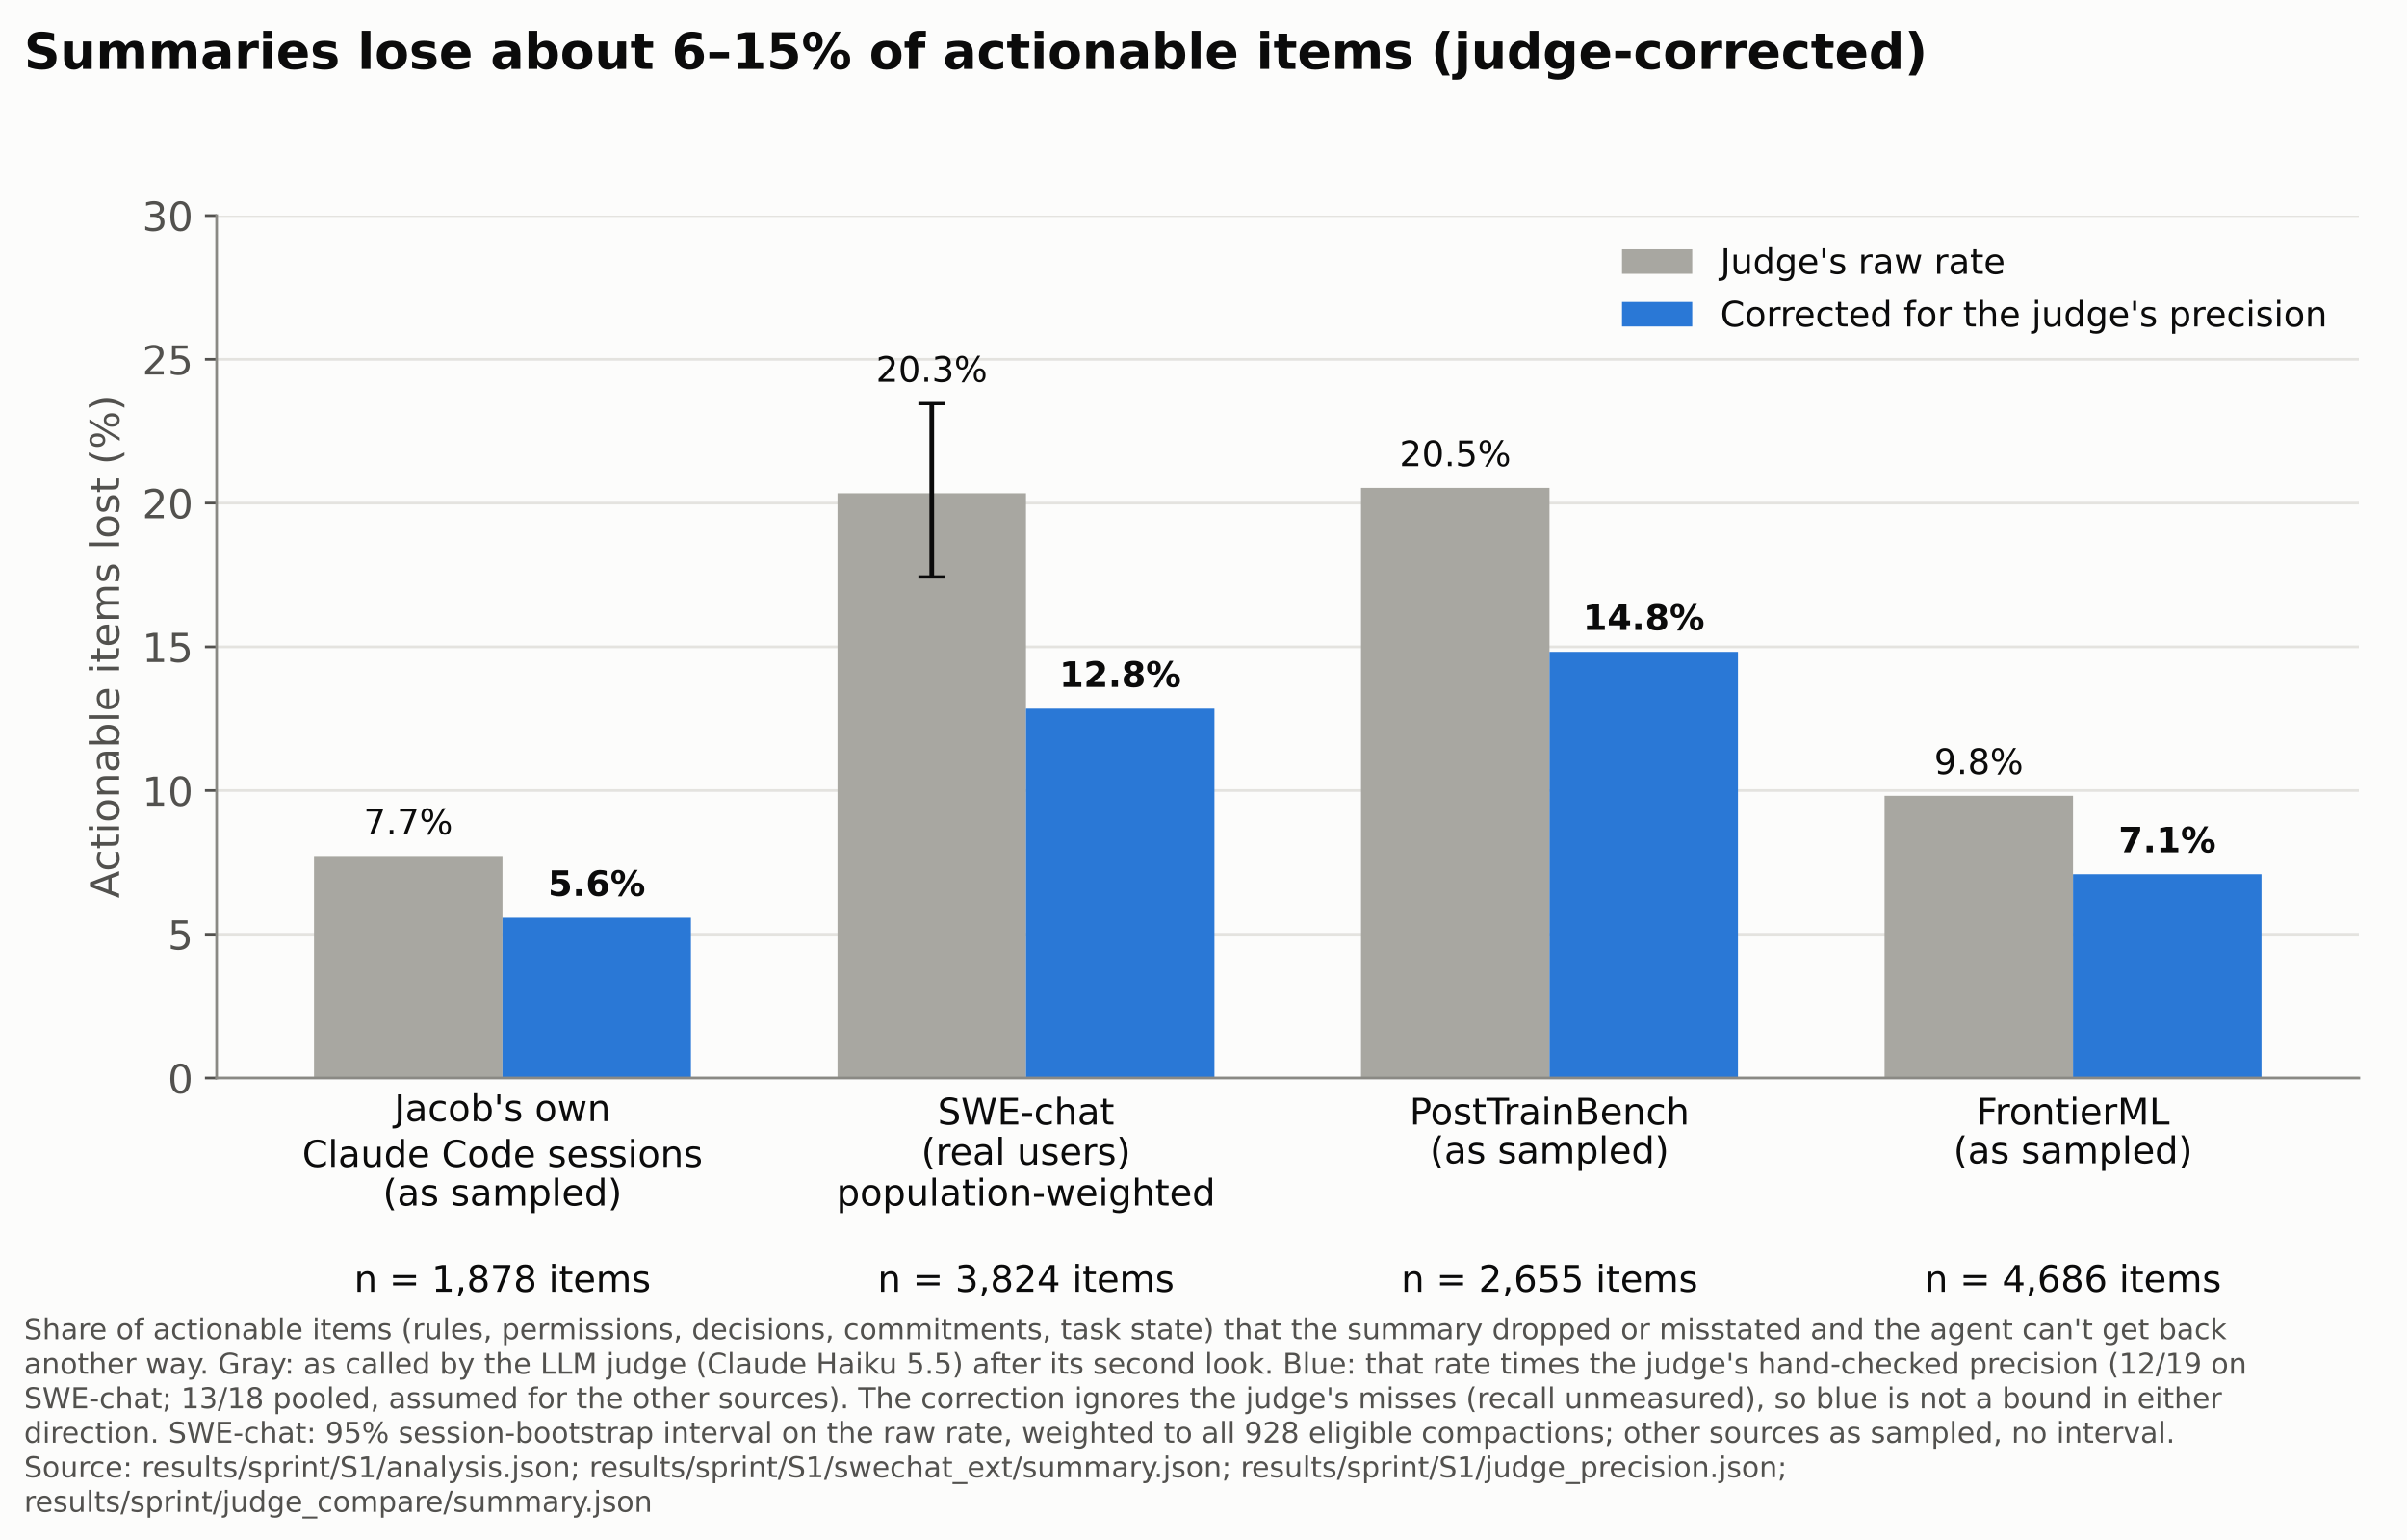
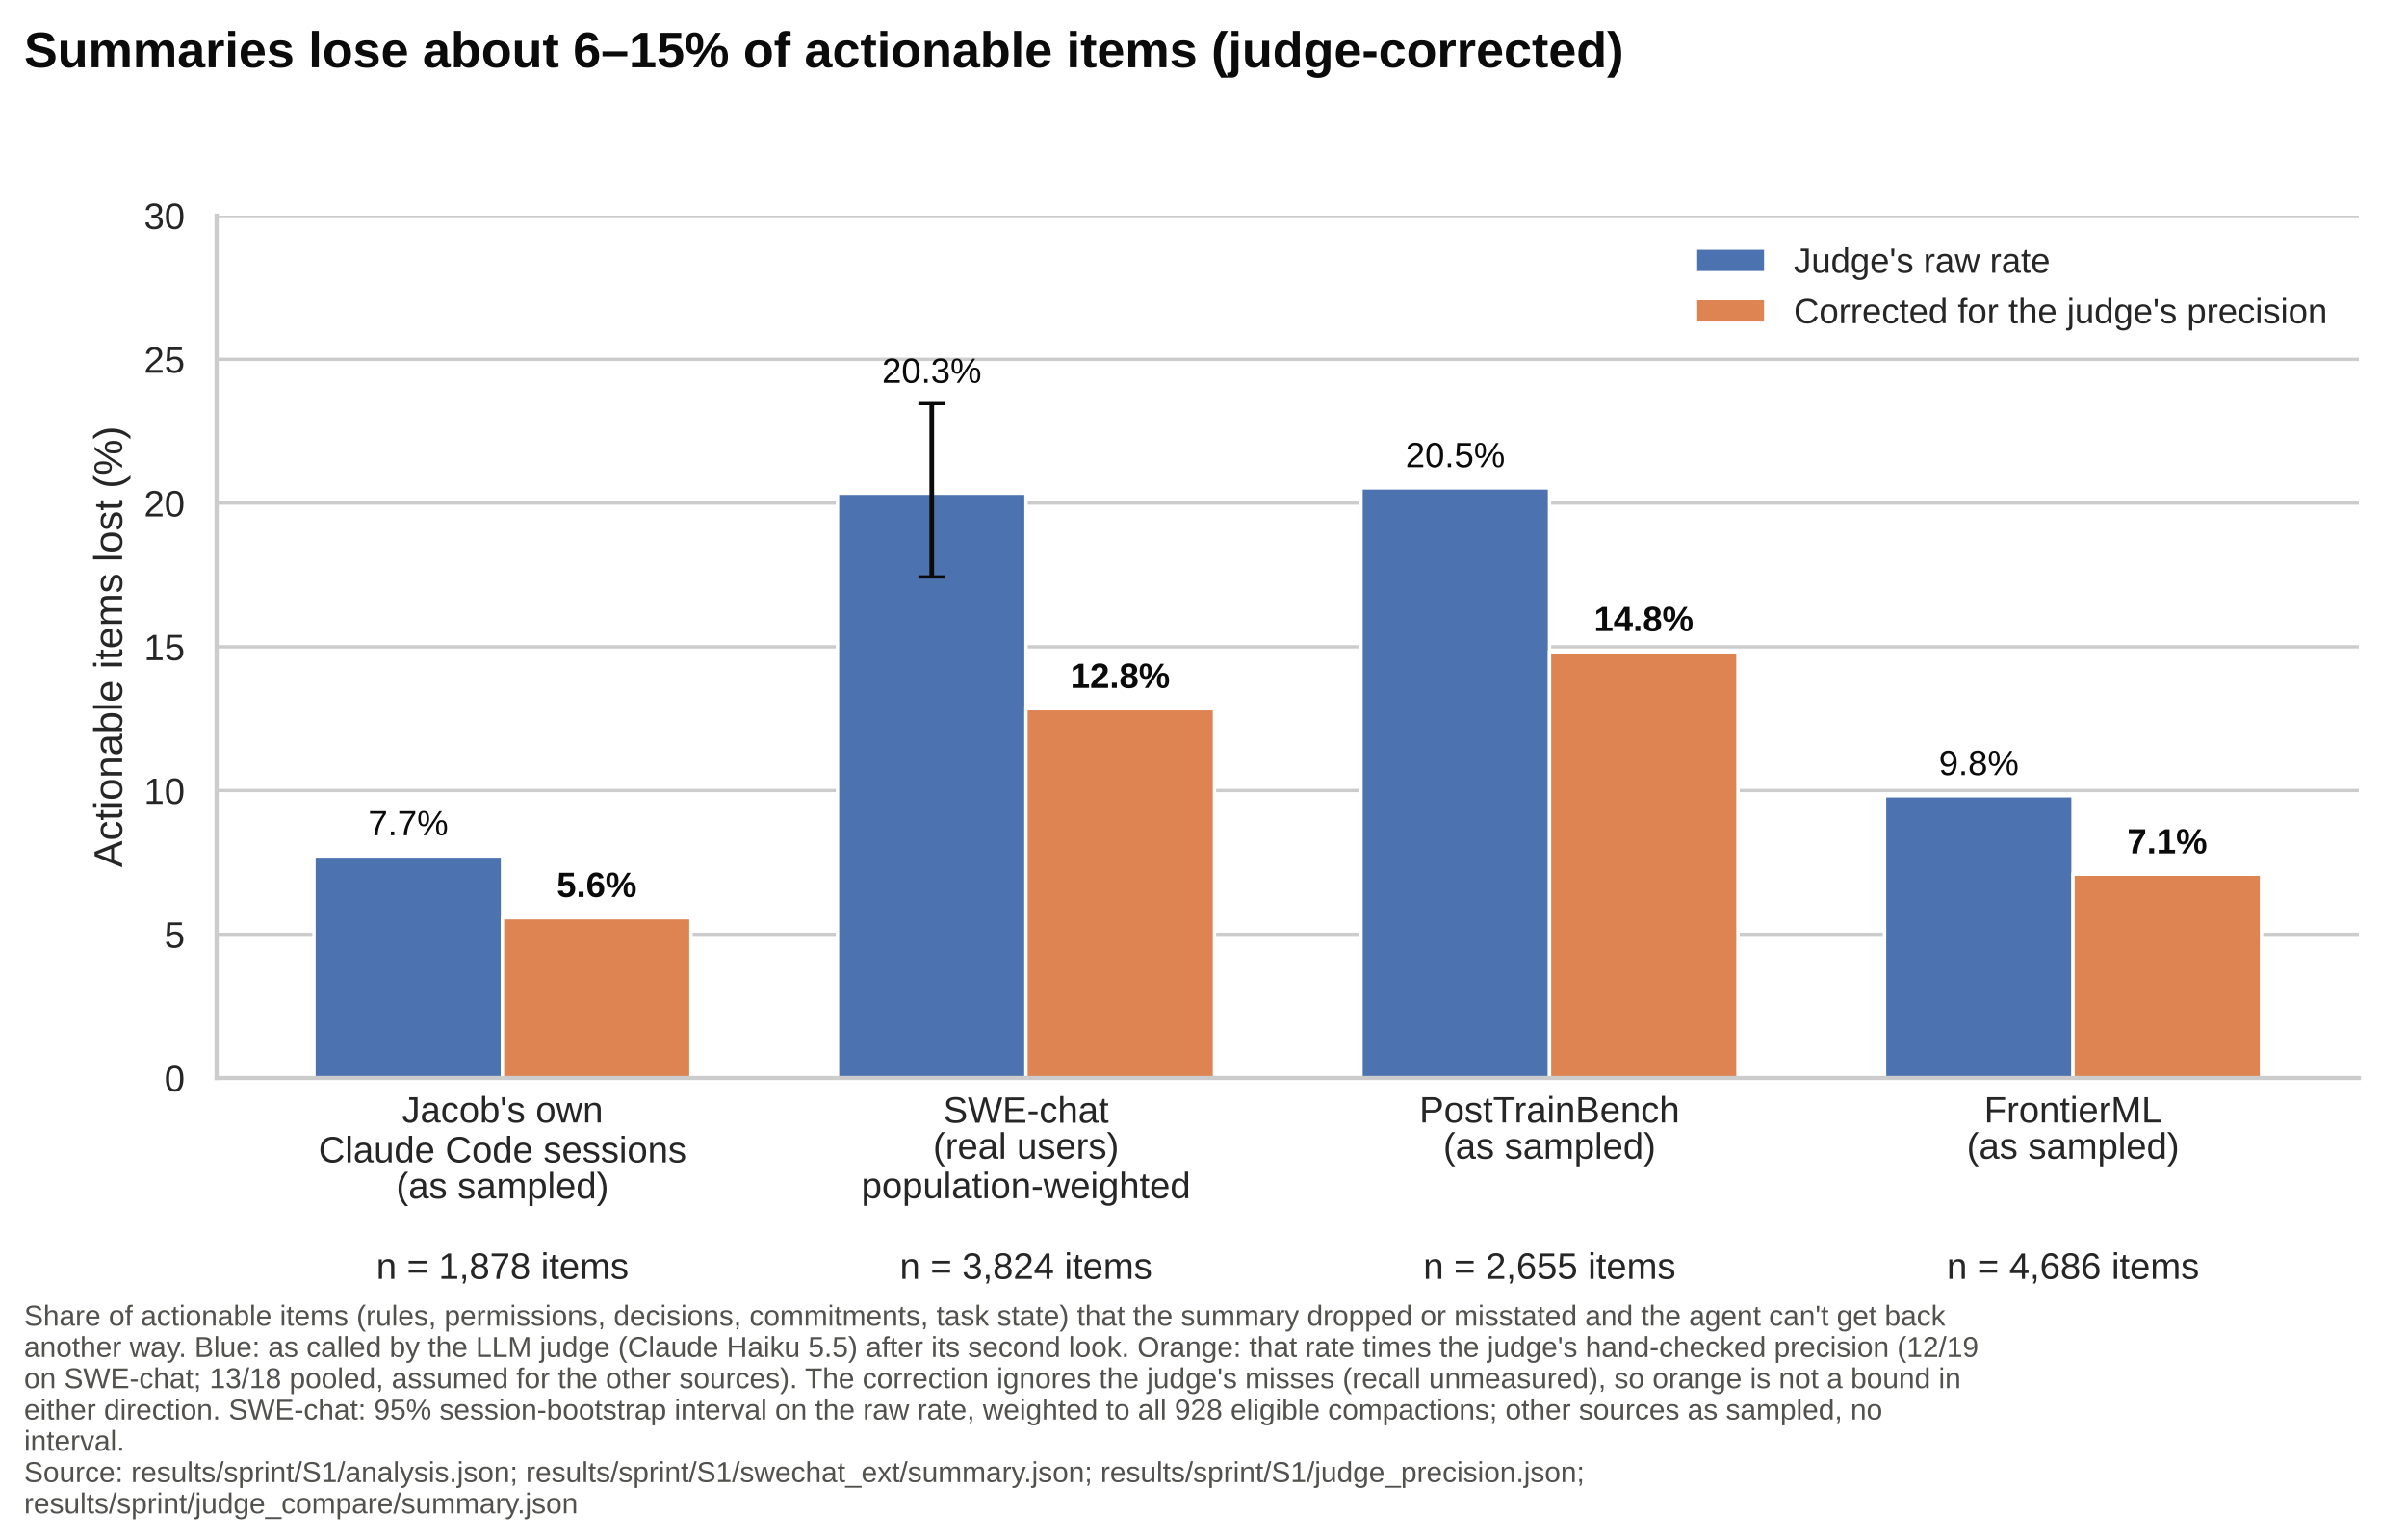
<svg xmlns="http://www.w3.org/2000/svg" xmlns:xlink="http://www.w3.org/1999/xlink" width="720pt" height="460.8pt" viewBox="0 0 720 460.8" version="1.1">
  <defs>
    <style type="text/css">*{stroke-linejoin: round; stroke-linecap: butt}</style>
  </defs>
  <g id="figure_1">
    <g id="patch_1">
-       <path d="M 0 460.8  L 720 460.8  L 720 0  L 0 0  z " style="fill: #fcfcfb" />
+       <path d="M 0 460.8  L 720 460.8  L 720 0  L 0 0  z " style="fill: #ffffff" />
    </g>
    <g id="axes_1">
      <g id="patch_2">
-         <path d="M 64.8 322.56  L 705.6 322.56  L 705.6 64.512  L 64.8 64.512  z " style="fill: #fcfcfb" />
+         <path d="M 64.8 322.56  L 705.6 322.56  L 705.6 64.512  L 64.8 64.512  z " style="fill: #ffffff" />
      </g>
      <g id="matplotlib.axis_1">
        <g id="xtick_1">
-           <g id="line2d_1" />
          <g id="text_1">
-             <text style="font-size: 11px; font-family: 'DejaVu Sans', 'Bitstream Vera Sans', 'Computer Modern Sans Serif', 'Lucida Grande', 'Verdana', 'Geneva', 'Lucid', 'Arial', 'Helvetica', 'Avant Garde', sans-serif; fill: #0b0b0b" transform="translate(117.9549 335.4633)">Jacob's own</text>
-             <text style="font-size: 11px; font-family: 'DejaVu Sans', 'Bitstream Vera Sans', 'Computer Modern Sans Serif', 'Lucida Grande', 'Verdana', 'Geneva', 'Lucid', 'Arial', 'Helvetica', 'Avant Garde', sans-serif; fill: #0b0b0b" transform="translate(90.40076 349.1359)">Claude Code sessions</text>
-             <text style="font-size: 11px; font-family: 'DejaVu Sans', 'Bitstream Vera Sans', 'Computer Modern Sans Serif', 'Lucida Grande', 'Verdana', 'Geneva', 'Lucid', 'Arial', 'Helvetica', 'Avant Garde', sans-serif; fill: #0b0b0b" transform="translate(114.5389 360.7203)">(as sampled)</text>
-             <text style="font-size: 11px; font-family: 'DejaVu Sans', 'Bitstream Vera Sans', 'Computer Modern Sans Serif', 'Lucida Grande', 'Verdana', 'Geneva', 'Lucid', 'Arial', 'Helvetica', 'Avant Garde', sans-serif; fill: #0b0b0b" transform="translate(150.3026 370.335)" />
-             <text style="font-size: 11px; font-family: 'DejaVu Sans', 'Bitstream Vera Sans', 'Computer Modern Sans Serif', 'Lucida Grande', 'Verdana', 'Geneva', 'Lucid', 'Arial', 'Helvetica', 'Avant Garde', sans-serif; fill: #0b0b0b" transform="translate(105.928 386.5248)">n = 1,878 items</text>
+             <text style="font-size: 11px; font-family: 'Arial', 'DejaVu Sans', 'Liberation Sans', 'Bitstream Vera Sans', sans-serif; fill: #262626" transform="translate(120.2099 335.8656)">Jacob's own</text>
+             <text style="font-size: 11px; font-family: 'Arial', 'DejaVu Sans', 'Liberation Sans', 'Bitstream Vera Sans', sans-serif; fill: #262626" transform="translate(95.27342 347.8044)">Claude Code sessions</text>
+             <text style="font-size: 11px; font-family: 'Arial', 'DejaVu Sans', 'Liberation Sans', 'Bitstream Vera Sans', sans-serif; fill: #262626" transform="translate(118.5161 358.5856)">(as sampled)</text>
+             <text style="font-size: 11px; font-family: 'Arial', 'DejaVu Sans', 'Liberation Sans', 'Bitstream Vera Sans', sans-serif; fill: #262626" transform="translate(150.3026 367.611)" />
+             <text style="font-size: 11px; font-family: 'Arial', 'DejaVu Sans', 'Liberation Sans', 'Bitstream Vera Sans', sans-serif; fill: #262626" transform="translate(112.546 382.6573)">n = 1,878 items</text>
          </g>
        </g>
        <g id="xtick_2">
-           <g id="line2d_2" />
          <g id="text_2">
-             <text style="font-size: 11px; font-family: 'DejaVu Sans', 'Bitstream Vera Sans', 'Computer Modern Sans Serif', 'Lucida Grande', 'Verdana', 'Geneva', 'Lucid', 'Arial', 'Helvetica', 'Avant Garde', sans-serif; fill: #0b0b0b" transform="translate(280.4751 336.4859)">SWE-chat</text>
-             <text style="font-size: 11px; font-family: 'DejaVu Sans', 'Bitstream Vera Sans', 'Computer Modern Sans Serif', 'Lucida Grande', 'Verdana', 'Geneva', 'Lucid', 'Arial', 'Helvetica', 'Avant Garde', sans-serif; fill: #0b0b0b" transform="translate(275.5775 348.4888)">(real users)</text>
-             <text style="font-size: 11px; font-family: 'DejaVu Sans', 'Bitstream Vera Sans', 'Computer Modern Sans Serif', 'Lucida Grande', 'Verdana', 'Geneva', 'Lucid', 'Arial', 'Helvetica', 'Avant Garde', sans-serif; fill: #0b0b0b" transform="translate(250.2294 360.7203)">population-weighted</text>
-             <text style="font-size: 11px; font-family: 'DejaVu Sans', 'Bitstream Vera Sans', 'Computer Modern Sans Serif', 'Lucida Grande', 'Verdana', 'Geneva', 'Lucid', 'Arial', 'Helvetica', 'Avant Garde', sans-serif; fill: #0b0b0b" transform="translate(306.9009 370.335)" />
-             <text style="font-size: 11px; font-family: 'DejaVu Sans', 'Bitstream Vera Sans', 'Computer Modern Sans Serif', 'Lucida Grande', 'Verdana', 'Geneva', 'Lucid', 'Arial', 'Helvetica', 'Avant Garde', sans-serif; fill: #0b0b0b" transform="translate(262.5262 386.5248)">n = 3,824 items</text>
+             <text style="font-size: 11px; font-family: 'Arial', 'DejaVu Sans', 'Liberation Sans', 'Bitstream Vera Sans', sans-serif; fill: #262626" transform="translate(282.1457 335.9327)">SWE-chat</text>
+             <text style="font-size: 11px; font-family: 'Arial', 'DejaVu Sans', 'Liberation Sans', 'Bitstream Vera Sans', sans-serif; fill: #262626" transform="translate(279.0915 346.7138)">(real users)</text>
+             <text style="font-size: 11px; font-family: 'Arial', 'DejaVu Sans', 'Liberation Sans', 'Bitstream Vera Sans', sans-serif; fill: #262626" transform="translate(257.6733 358.5185)">population-weighted</text>
+             <text style="font-size: 11px; font-family: 'Arial', 'DejaVu Sans', 'Liberation Sans', 'Bitstream Vera Sans', sans-serif; fill: #262626" transform="translate(306.9009 367.611)" />
+             <text style="font-size: 11px; font-family: 'Arial', 'DejaVu Sans', 'Liberation Sans', 'Bitstream Vera Sans', sans-serif; fill: #262626" transform="translate(269.1442 382.6573)">n = 3,824 items</text>
          </g>
        </g>
        <g id="xtick_3">
-           <g id="line2d_3" />
          <g id="text_3">
-             <text style="font-size: 11px; font-family: 'DejaVu Sans', 'Bitstream Vera Sans', 'Computer Modern Sans Serif', 'Lucida Grande', 'Verdana', 'Geneva', 'Lucid', 'Arial', 'Helvetica', 'Avant Garde', sans-serif; fill: #0b0b0b" transform="translate(421.6433 336.4859)">PostTrainBench</text>
-             <text style="font-size: 11px; font-family: 'DejaVu Sans', 'Bitstream Vera Sans', 'Computer Modern Sans Serif', 'Lucida Grande', 'Verdana', 'Geneva', 'Lucid', 'Arial', 'Helvetica', 'Avant Garde', sans-serif; fill: #0b0b0b" transform="translate(427.7354 348.0703)">(as sampled)</text>
-             <text style="font-size: 11px; font-family: 'DejaVu Sans', 'Bitstream Vera Sans', 'Computer Modern Sans Serif', 'Lucida Grande', 'Verdana', 'Geneva', 'Lucid', 'Arial', 'Helvetica', 'Avant Garde', sans-serif; fill: #0b0b0b" transform="translate(463.4991 357.685)" />
-             <text style="font-size: 11px; font-family: 'DejaVu Sans', 'Bitstream Vera Sans', 'Computer Modern Sans Serif', 'Lucida Grande', 'Verdana', 'Geneva', 'Lucid', 'Arial', 'Helvetica', 'Avant Garde', sans-serif; fill: #0b0b0b" transform="translate(463.4991 370.335)" />
-             <text style="font-size: 11px; font-family: 'DejaVu Sans', 'Bitstream Vera Sans', 'Computer Modern Sans Serif', 'Lucida Grande', 'Verdana', 'Geneva', 'Lucid', 'Arial', 'Helvetica', 'Avant Garde', sans-serif; fill: #0b0b0b" transform="translate(419.1244 386.5248)">n = 2,655 items</text>
+             <text style="font-size: 11px; font-family: 'Arial', 'DejaVu Sans', 'Liberation Sans', 'Bitstream Vera Sans', sans-serif; fill: #262626" transform="translate(424.5737 335.8682)">PostTrainBench</text>
+             <text style="font-size: 11px; font-family: 'Arial', 'DejaVu Sans', 'Liberation Sans', 'Bitstream Vera Sans', sans-serif; fill: #262626" transform="translate(431.7126 346.7138)">(as sampled)</text>
+             <text style="font-size: 11px; font-family: 'Arial', 'DejaVu Sans', 'Liberation Sans', 'Bitstream Vera Sans', sans-serif; fill: #262626" transform="translate(463.4991 355.7393)" />
+             <text style="font-size: 11px; font-family: 'Arial', 'DejaVu Sans', 'Liberation Sans', 'Bitstream Vera Sans', sans-serif; fill: #262626" transform="translate(463.4991 367.611)" />
+             <text style="font-size: 11px; font-family: 'Arial', 'DejaVu Sans', 'Liberation Sans', 'Bitstream Vera Sans', sans-serif; fill: #262626" transform="translate(425.7425 382.6573)">n = 2,655 items</text>
          </g>
        </g>
        <g id="xtick_4">
-           <g id="line2d_4" />
          <g id="text_4">
-             <text style="font-size: 11px; font-family: 'DejaVu Sans', 'Bitstream Vera Sans', 'Computer Modern Sans Serif', 'Lucida Grande', 'Verdana', 'Geneva', 'Lucid', 'Arial', 'Helvetica', 'Avant Garde', sans-serif; fill: #0b0b0b" transform="translate(591.2043 336.4859)">FrontierML</text>
-             <text style="font-size: 11px; font-family: 'DejaVu Sans', 'Bitstream Vera Sans', 'Computer Modern Sans Serif', 'Lucida Grande', 'Verdana', 'Geneva', 'Lucid', 'Arial', 'Helvetica', 'Avant Garde', sans-serif; fill: #0b0b0b" transform="translate(584.3336 348.0703)">(as sampled)</text>
-             <text style="font-size: 11px; font-family: 'DejaVu Sans', 'Bitstream Vera Sans', 'Computer Modern Sans Serif', 'Lucida Grande', 'Verdana', 'Geneva', 'Lucid', 'Arial', 'Helvetica', 'Avant Garde', sans-serif; fill: #0b0b0b" transform="translate(620.0974 357.685)" />
-             <text style="font-size: 11px; font-family: 'DejaVu Sans', 'Bitstream Vera Sans', 'Computer Modern Sans Serif', 'Lucida Grande', 'Verdana', 'Geneva', 'Lucid', 'Arial', 'Helvetica', 'Avant Garde', sans-serif; fill: #0b0b0b" transform="translate(620.0974 370.335)" />
-             <text style="font-size: 11px; font-family: 'DejaVu Sans', 'Bitstream Vera Sans', 'Computer Modern Sans Serif', 'Lucida Grande', 'Verdana', 'Geneva', 'Lucid', 'Arial', 'Helvetica', 'Avant Garde', sans-serif; fill: #0b0b0b" transform="translate(575.7227 386.5248)">n = 4,686 items</text>
+             <text style="font-size: 11px; font-family: 'Arial', 'DejaVu Sans', 'Liberation Sans', 'Bitstream Vera Sans', sans-serif; fill: #262626" transform="translate(593.51 335.8682)">FrontierML</text>
+             <text style="font-size: 11px; font-family: 'Arial', 'DejaVu Sans', 'Liberation Sans', 'Bitstream Vera Sans', sans-serif; fill: #262626" transform="translate(588.3108 346.7138)">(as sampled)</text>
+             <text style="font-size: 11px; font-family: 'Arial', 'DejaVu Sans', 'Liberation Sans', 'Bitstream Vera Sans', sans-serif; fill: #262626" transform="translate(620.0974 355.7393)" />
+             <text style="font-size: 11px; font-family: 'Arial', 'DejaVu Sans', 'Liberation Sans', 'Bitstream Vera Sans', sans-serif; fill: #262626" transform="translate(620.0974 367.611)" />
+             <text style="font-size: 11px; font-family: 'Arial', 'DejaVu Sans', 'Liberation Sans', 'Bitstream Vera Sans', sans-serif; fill: #262626" transform="translate(582.3407 382.6573)">n = 4,686 items</text>
          </g>
        </g>
      </g>
      <g id="matplotlib.axis_2">
        <g id="ytick_1">
+           <g id="line2d_1">
+             <path d="M 64.8 322.56  L 705.6 322.56  " clip-path="url(#pf9da8a0a82)" style="fill: none; stroke: #cccccc; stroke-linecap: round" />
+           </g>
+           <g id="text_5">
+             <text style="font-size: 11px; font-family: 'Arial', 'DejaVu Sans', 'Liberation Sans', 'Bitstream Vera Sans', sans-serif; text-anchor: end; fill: #262626" x="55.3" y="326.564" transform="rotate(-0 55.3 326.5641)">0</text>
+           </g>
+         </g>
+         <g id="ytick_2">
+           <g id="line2d_2">
+             <path d="M 64.8 279.552  L 705.6 279.552  " clip-path="url(#pf9da8a0a82)" style="fill: none; stroke: #cccccc; stroke-linecap: round" />
+           </g>
+           <g id="text_6">
+             <text style="font-size: 11px; font-family: 'Arial', 'DejaVu Sans', 'Liberation Sans', 'Bitstream Vera Sans', sans-serif; text-anchor: end; fill: #262626" x="55.3" y="283.556" transform="rotate(-0 55.3 283.5562)">5</text>
+           </g>
+         </g>
+         <g id="ytick_3">
+           <g id="line2d_3">
+             <path d="M 64.8 236.544  L 705.6 236.544  " clip-path="url(#pf9da8a0a82)" style="fill: none; stroke: #cccccc; stroke-linecap: round" />
+           </g>
+           <g id="text_7">
+             <text style="font-size: 11px; font-family: 'Arial', 'DejaVu Sans', 'Liberation Sans', 'Bitstream Vera Sans', sans-serif; text-anchor: end; fill: #262626" x="55.3" y="240.548" transform="rotate(-0 55.3 240.5481)">10</text>
+           </g>
+         </g>
+         <g id="ytick_4">
+           <g id="line2d_4">
+             <path d="M 64.8 193.536  L 705.6 193.536  " clip-path="url(#pf9da8a0a82)" style="fill: none; stroke: #cccccc; stroke-linecap: round" />
+           </g>
+           <g id="text_8">
+             <text style="font-size: 11px; font-family: 'Arial', 'DejaVu Sans', 'Liberation Sans', 'Bitstream Vera Sans', sans-serif; text-anchor: end; fill: #262626" x="55.3" y="197.54" transform="rotate(-0 55.3 197.5402)">15</text>
+           </g>
+         </g>
+         <g id="ytick_5">
          <g id="line2d_5">
-             <path d="M 64.8 322.56  L 705.6 322.56  " clip-path="url(#p827e1a7ca6)" style="fill: none; stroke: #e4e3df; stroke-width: 0.8; stroke-linecap: square" />
-           </g>
+             <path d="M 64.8 150.528  L 705.6 150.528  " clip-path="url(#pf9da8a0a82)" style="fill: none; stroke: #cccccc; stroke-linecap: round" />
+           </g>
+           <g id="text_9">
+             <text style="font-size: 11px; font-family: 'Arial', 'DejaVu Sans', 'Liberation Sans', 'Bitstream Vera Sans', sans-serif; text-anchor: end; fill: #262626" x="55.3" y="154.532" transform="rotate(-0 55.3 154.5322)">20</text>
+           </g>
+         </g>
+         <g id="ytick_6">
          <g id="line2d_6">
-             <defs>
-               <path id="mdabb76904d" d="M 0 0  L -3.5 0  " style="stroke: #52514e; stroke-width: 0.8" />
-             </defs>
-             <g>
-               <use xlink:href="#mdabb76904d" x="64.8" y="322.56" style="fill: #52514e; stroke: #52514e; stroke-width: 0.8" />
-             </g>
-           </g>
-           <g id="text_5">
-             <text style="font-size: 12px; font-family: 'DejaVu Sans', 'Bitstream Vera Sans', 'Computer Modern Sans Serif', 'Lucida Grande', 'Verdana', 'Geneva', 'Lucid', 'Arial', 'Helvetica', 'Avant Garde', sans-serif; text-anchor: end; fill: #52514e" x="57.8" y="327.119" transform="rotate(-0 57.8 327.1186)">0</text>
-           </g>
-         </g>
-         <g id="ytick_2">
+             <path d="M 64.8 107.52  L 705.6 107.52  " clip-path="url(#pf9da8a0a82)" style="fill: none; stroke: #cccccc; stroke-linecap: round" />
+           </g>
+           <g id="text_10">
+             <text style="font-size: 11px; font-family: 'Arial', 'DejaVu Sans', 'Liberation Sans', 'Bitstream Vera Sans', sans-serif; text-anchor: end; fill: #262626" x="55.3" y="111.524" transform="rotate(-0 55.3 111.5242)">25</text>
+           </g>
+         </g>
+         <g id="ytick_7">
          <g id="line2d_7">
-             <path d="M 64.8 279.552  L 705.6 279.552  " clip-path="url(#p827e1a7ca6)" style="fill: none; stroke: #e4e3df; stroke-width: 0.8; stroke-linecap: square" />
-           </g>
-           <g id="line2d_8">
-             <g>
-               <use xlink:href="#mdabb76904d" x="64.8" y="279.552" style="fill: #52514e; stroke: #52514e; stroke-width: 0.8" />
-             </g>
-           </g>
-           <g id="text_6">
-             <text style="font-size: 12px; font-family: 'DejaVu Sans', 'Bitstream Vera Sans', 'Computer Modern Sans Serif', 'Lucida Grande', 'Verdana', 'Geneva', 'Lucid', 'Arial', 'Helvetica', 'Avant Garde', sans-serif; text-anchor: end; fill: #52514e" x="57.8" y="284.111" transform="rotate(-0 57.8 284.1106)">5</text>
-           </g>
-         </g>
-         <g id="ytick_3">
-           <g id="line2d_9">
-             <path d="M 64.8 236.544  L 705.6 236.544  " clip-path="url(#p827e1a7ca6)" style="fill: none; stroke: #e4e3df; stroke-width: 0.8; stroke-linecap: square" />
-           </g>
-           <g id="line2d_10">
-             <g>
-               <use xlink:href="#mdabb76904d" x="64.8" y="236.544" style="fill: #52514e; stroke: #52514e; stroke-width: 0.8" />
-             </g>
-           </g>
-           <g id="text_7">
-             <text style="font-size: 12px; font-family: 'DejaVu Sans', 'Bitstream Vera Sans', 'Computer Modern Sans Serif', 'Lucida Grande', 'Verdana', 'Geneva', 'Lucid', 'Arial', 'Helvetica', 'Avant Garde', sans-serif; text-anchor: end; fill: #52514e" x="57.8" y="241.103" transform="rotate(-0 57.8 241.1026)">10</text>
-           </g>
-         </g>
-         <g id="ytick_4">
-           <g id="line2d_11">
-             <path d="M 64.8 193.536  L 705.6 193.536  " clip-path="url(#p827e1a7ca6)" style="fill: none; stroke: #e4e3df; stroke-width: 0.8; stroke-linecap: square" />
-           </g>
-           <g id="line2d_12">
-             <g>
-               <use xlink:href="#mdabb76904d" x="64.8" y="193.536" style="fill: #52514e; stroke: #52514e; stroke-width: 0.8" />
-             </g>
-           </g>
-           <g id="text_8">
-             <text style="font-size: 12px; font-family: 'DejaVu Sans', 'Bitstream Vera Sans', 'Computer Modern Sans Serif', 'Lucida Grande', 'Verdana', 'Geneva', 'Lucid', 'Arial', 'Helvetica', 'Avant Garde', sans-serif; text-anchor: end; fill: #52514e" x="57.8" y="198.095" transform="rotate(-0 57.8 198.0946)">15</text>
-           </g>
-         </g>
-         <g id="ytick_5">
-           <g id="line2d_13">
-             <path d="M 64.8 150.528  L 705.6 150.528  " clip-path="url(#p827e1a7ca6)" style="fill: none; stroke: #e4e3df; stroke-width: 0.8; stroke-linecap: square" />
-           </g>
-           <g id="line2d_14">
-             <g>
-               <use xlink:href="#mdabb76904d" x="64.8" y="150.528" style="fill: #52514e; stroke: #52514e; stroke-width: 0.8" />
-             </g>
-           </g>
-           <g id="text_9">
-             <text style="font-size: 12px; font-family: 'DejaVu Sans', 'Bitstream Vera Sans', 'Computer Modern Sans Serif', 'Lucida Grande', 'Verdana', 'Geneva', 'Lucid', 'Arial', 'Helvetica', 'Avant Garde', sans-serif; text-anchor: end; fill: #52514e" x="57.8" y="155.087" transform="rotate(-0 57.8 155.0866)">20</text>
-           </g>
-         </g>
-         <g id="ytick_6">
-           <g id="line2d_15">
-             <path d="M 64.8 107.52  L 705.6 107.52  " clip-path="url(#p827e1a7ca6)" style="fill: none; stroke: #e4e3df; stroke-width: 0.8; stroke-linecap: square" />
-           </g>
-           <g id="line2d_16">
-             <g>
-               <use xlink:href="#mdabb76904d" x="64.8" y="107.52" style="fill: #52514e; stroke: #52514e; stroke-width: 0.8" />
-             </g>
-           </g>
-           <g id="text_10">
-             <text style="font-size: 12px; font-family: 'DejaVu Sans', 'Bitstream Vera Sans', 'Computer Modern Sans Serif', 'Lucida Grande', 'Verdana', 'Geneva', 'Lucid', 'Arial', 'Helvetica', 'Avant Garde', sans-serif; text-anchor: end; fill: #52514e" x="57.8" y="112.079" transform="rotate(-0 57.8 112.0786)">25</text>
-           </g>
-         </g>
-         <g id="ytick_7">
-           <g id="line2d_17">
-             <path d="M 64.8 64.512  L 705.6 64.512  " clip-path="url(#p827e1a7ca6)" style="fill: none; stroke: #e4e3df; stroke-width: 0.8; stroke-linecap: square" />
-           </g>
-           <g id="line2d_18">
-             <g>
-               <use xlink:href="#mdabb76904d" x="64.8" y="64.512" style="fill: #52514e; stroke: #52514e; stroke-width: 0.8" />
-             </g>
+             <path d="M 64.8 64.512  L 705.6 64.512  " clip-path="url(#pf9da8a0a82)" style="fill: none; stroke: #cccccc; stroke-linecap: round" />
          </g>
          <g id="text_11">
-             <text style="font-size: 12px; font-family: 'DejaVu Sans', 'Bitstream Vera Sans', 'Computer Modern Sans Serif', 'Lucida Grande', 'Verdana', 'Geneva', 'Lucid', 'Arial', 'Helvetica', 'Avant Garde', sans-serif; text-anchor: end; fill: #52514e" x="57.8" y="69.071" transform="rotate(-0 57.8 69.07059)">30</text>
+             <text style="font-size: 11px; font-family: 'Arial', 'DejaVu Sans', 'Liberation Sans', 'Bitstream Vera Sans', sans-serif; text-anchor: end; fill: #262626" x="55.3" y="68.516" transform="rotate(-0 55.3 68.51615)">30</text>
          </g>
        </g>
        <g id="text_12">
-           <text style="font-size: 12px; font-family: 'DejaVu Sans', 'Bitstream Vera Sans', 'Computer Modern Sans Serif', 'Lucida Grande', 'Verdana', 'Geneva', 'Lucid', 'Arial', 'Helvetica', 'Avant Garde', sans-serif; text-anchor: middle; fill: #52514e" x="35.647" y="193.536" transform="rotate(-90 35.64719 193.536)">Actionable items lost (%)</text>
+           <text style="font-size: 12px; font-family: 'Arial', 'DejaVu Sans', 'Liberation Sans', 'Bitstream Vera Sans', sans-serif; text-anchor: middle; fill: #262626" x="36.54" y="193.536" transform="rotate(-90 36.54031 193.536)">Actionable items lost (%)</text>
        </g>
      </g>
      <g id="patch_3">
-         <path d="M 93.927 322.56  L 150.303 322.56  L 150.303 256.147  L 93.927 256.147  z " clip-path="url(#p827e1a7ca6)" style="fill: #a8a7a1" />
+         <path d="M 93.927 322.56  L 150.303 322.56  L 150.303 256.147  L 93.927 256.147  z " clip-path="url(#pf9da8a0a82)" style="fill: #4c72b0; stroke: #ffffff; stroke-linejoin: miter" />
      </g>
      <g id="patch_4">
-         <path d="M 250.526 322.56  L 306.901 322.56  L 306.901 147.59  L 250.526 147.59  z " clip-path="url(#p827e1a7ca6)" style="fill: #a8a7a1" />
+         <path d="M 250.526 322.56  L 306.901 322.56  L 306.901 147.59  L 250.526 147.59  z " clip-path="url(#pf9da8a0a82)" style="fill: #4c72b0; stroke: #ffffff; stroke-linejoin: miter" />
      </g>
      <g id="patch_5">
-         <path d="M 407.124 322.56  L 463.499 322.56  L 463.499 145.992  L 407.124 145.992  z " clip-path="url(#p827e1a7ca6)" style="fill: #a8a7a1" />
+         <path d="M 407.124 322.56  L 463.499 322.56  L 463.499 145.992  L 407.124 145.992  z " clip-path="url(#pf9da8a0a82)" style="fill: #4c72b0; stroke: #ffffff; stroke-linejoin: miter" />
      </g>
      <g id="patch_6">
-         <path d="M 563.722 322.56  L 620.097 322.56  L 620.097 238.123  L 563.722 238.123  z " clip-path="url(#p827e1a7ca6)" style="fill: #a8a7a1" />
+         <path d="M 563.722 322.56  L 620.097 322.56  L 620.097 238.123  L 563.722 238.123  z " clip-path="url(#pf9da8a0a82)" style="fill: #4c72b0; stroke: #ffffff; stroke-linejoin: miter" />
      </g>
      <g id="patch_7">
-         <path d="M 150.303 322.56  L 206.678 322.56  L 206.678 274.595  L 150.303 274.595  z " clip-path="url(#p827e1a7ca6)" style="fill: #2a78d6" />
+         <path d="M 150.303 322.56  L 206.678 322.56  L 206.678 274.595  L 150.303 274.595  z " clip-path="url(#pf9da8a0a82)" style="fill: #dd8452; stroke: #ffffff; stroke-linejoin: miter" />
      </g>
      <g id="patch_8">
-         <path d="M 306.901 322.56  L 363.276 322.56  L 363.276 212.052  L 306.901 212.052  z " clip-path="url(#p827e1a7ca6)" style="fill: #2a78d6" />
+         <path d="M 306.901 322.56  L 363.276 322.56  L 363.276 212.052  L 306.901 212.052  z " clip-path="url(#pf9da8a0a82)" style="fill: #dd8452; stroke: #ffffff; stroke-linejoin: miter" />
      </g>
      <g id="patch_9">
-         <path d="M 463.499 322.56  L 519.874 322.56  L 519.874 195.039  L 463.499 195.039  z " clip-path="url(#p827e1a7ca6)" style="fill: #2a78d6" />
+         <path d="M 463.499 322.56  L 519.874 322.56  L 519.874 195.039  L 463.499 195.039  z " clip-path="url(#pf9da8a0a82)" style="fill: #dd8452; stroke: #ffffff; stroke-linejoin: miter" />
      </g>
      <g id="patch_10">
-         <path d="M 620.097 322.56  L 676.473 322.56  L 676.473 261.577  L 620.097 261.577  z " clip-path="url(#p827e1a7ca6)" style="fill: #2a78d6" />
+         <path d="M 620.097 322.56  L 676.473 322.56  L 676.473 261.577  L 620.097 261.577  z " clip-path="url(#pf9da8a0a82)" style="fill: #dd8452; stroke: #ffffff; stroke-linejoin: miter" />
      </g>
      <g id="patch_11">
-         <path d="M 64.8 322.56  L 64.8 64.512  " style="fill: none; stroke: #8a8984; stroke-width: 0.8; stroke-linejoin: miter; stroke-linecap: square" />
+         <path d="M 64.8 322.56  L 64.8 64.512  " style="fill: none; stroke: #cccccc; stroke-width: 1.25; stroke-linejoin: miter; stroke-linecap: square" />
      </g>
      <g id="patch_12">
-         <path d="M 64.8 322.56  L 705.6 322.56  " style="fill: none; stroke: #8a8984; stroke-width: 0.8; stroke-linejoin: miter; stroke-linecap: square" />
+         <path d="M 64.8 322.56  L 705.6 322.56  " style="fill: none; stroke: #cccccc; stroke-width: 1.25; stroke-linejoin: miter; stroke-linecap: square" />
      </g>
      <g id="text_13">
-         <text style="font-size: 10.5px; font-family: 'DejaVu Sans', 'Bitstream Vera Sans', 'Computer Modern Sans Serif', 'Lucida Grande', 'Verdana', 'Geneva', 'Lucid', 'Arial', 'Helvetica', 'Avant Garde', sans-serif; text-anchor: middle; fill: #0b0b0b" x="122.115" y="249.625" transform="rotate(-0 122.115 249.6248)">7.7%</text>
+         <text style="font-size: 10.5px; font-family: 'Arial', 'DejaVu Sans', 'Liberation Sans', 'Bitstream Vera Sans', sans-serif; text-anchor: middle; fill: #0b0b0b" x="122.115" y="249.938" transform="rotate(-0 122.115 249.9375)">7.7%</text>
      </g>
      <g id="text_14">
-         <text style="font-weight: 700; font-size: 10.5px; font-family: 'DejaVu Sans', 'Bitstream Vera Sans', 'Computer Modern Sans Serif', 'Lucida Grande', 'Verdana', 'Geneva', 'Lucid', 'Arial', 'Helvetica', 'Avant Garde', sans-serif; text-anchor: middle; fill: #0b0b0b" x="178.49" y="268.073" transform="rotate(-0 178.4903 268.0728)">5.6%</text>
+         <text style="font-weight: 700; font-size: 10.5px; font-family: 'Arial', 'DejaVu Sans', 'Liberation Sans', 'Bitstream Vera Sans', sans-serif; text-anchor: middle; fill: #0b0b0b" x="178.49" y="268.385" transform="rotate(-0 178.4903 268.3855)">5.6%</text>
      </g>
      <g id="LineCollection_1">
-         <path d="M 278.713 172.621  L 278.713 120.754  " clip-path="url(#p827e1a7ca6)" style="fill: none; stroke: #0b0b0b; stroke-width: 1.4" />
-       </g>
-       <g id="line2d_19">
+         <path d="M 278.713 172.621  L 278.713 120.754  " clip-path="url(#pf9da8a0a82)" style="fill: none; stroke: #0b0b0b; stroke-width: 1.4" />
+       </g>
+       <g id="line2d_8">
        <defs>
-           <path id="mee414194bb" d="M 4 0  L -4 -0  " style="stroke: #0b0b0b" />
+           <path id="mf9385cd099" d="M 4 0  L -4 -0  " style="stroke: #0b0b0b" />
        </defs>
-         <g clip-path="url(#p827e1a7ca6)">
-           <use xlink:href="#mee414194bb" x="278.713" y="172.621" style="fill: #1f77b4; stroke: #0b0b0b" />
-         </g>
-       </g>
-       <g id="line2d_20">
-         <g clip-path="url(#p827e1a7ca6)">
-           <use xlink:href="#mee414194bb" x="278.713" y="120.754" style="fill: #1f77b4; stroke: #0b0b0b" />
+         <g clip-path="url(#pf9da8a0a82)">
+           <use xlink:href="#mf9385cd099" x="278.713" y="172.621" style="fill: #4c72b0; stroke: #0b0b0b" />
+         </g>
+       </g>
+       <g id="line2d_9">
+         <g clip-path="url(#pf9da8a0a82)">
+           <use xlink:href="#mf9385cd099" x="278.713" y="120.754" style="fill: #4c72b0; stroke: #0b0b0b" />
        </g>
      </g>
      <g id="text_15">
-         <text style="font-size: 10.5px; font-family: 'DejaVu Sans', 'Bitstream Vera Sans', 'Computer Modern Sans Serif', 'Lucida Grande', 'Verdana', 'Geneva', 'Lucid', 'Arial', 'Helvetica', 'Avant Garde', sans-serif; text-anchor: middle; fill: #0b0b0b" x="278.713" y="114.232" transform="rotate(-0 278.7132 114.2315)">20.3%</text>
+         <text style="font-size: 10.5px; font-family: 'Arial', 'DejaVu Sans', 'Liberation Sans', 'Bitstream Vera Sans', sans-serif; text-anchor: middle; fill: #0b0b0b" x="278.713" y="114.544" transform="rotate(-0 278.7132 114.5443)">20.3%</text>
      </g>
      <g id="text_16">
-         <text style="font-weight: 700; font-size: 10.5px; font-family: 'DejaVu Sans', 'Bitstream Vera Sans', 'Computer Modern Sans Serif', 'Lucida Grande', 'Verdana', 'Geneva', 'Lucid', 'Arial', 'Helvetica', 'Avant Garde', sans-serif; text-anchor: middle; fill: #0b0b0b" x="335.089" y="205.53" transform="rotate(-0 335.0886 205.53)">12.8%</text>
+         <text style="font-weight: 700; font-size: 10.5px; font-family: 'Arial', 'DejaVu Sans', 'Liberation Sans', 'Bitstream Vera Sans', sans-serif; text-anchor: middle; fill: #0b0b0b" x="335.089" y="205.843" transform="rotate(-0 335.0886 205.8427)">12.8%</text>
      </g>
      <g id="text_17">
-         <text style="font-size: 10.5px; font-family: 'DejaVu Sans', 'Bitstream Vera Sans', 'Computer Modern Sans Serif', 'Lucida Grande', 'Verdana', 'Geneva', 'Lucid', 'Arial', 'Helvetica', 'Avant Garde', sans-serif; text-anchor: middle; fill: #0b0b0b" x="435.311" y="139.47" transform="rotate(-0 435.3114 139.4699)">20.5%</text>
+         <text style="font-size: 10.5px; font-family: 'Arial', 'DejaVu Sans', 'Liberation Sans', 'Bitstream Vera Sans', sans-serif; text-anchor: middle; fill: #0b0b0b" x="435.311" y="139.783" transform="rotate(-0 435.3114 139.7826)">20.5%</text>
      </g>
      <g id="text_18">
-         <text style="font-weight: 700; font-size: 10.5px; font-family: 'DejaVu Sans', 'Bitstream Vera Sans', 'Computer Modern Sans Serif', 'Lucida Grande', 'Verdana', 'Geneva', 'Lucid', 'Arial', 'Helvetica', 'Avant Garde', sans-serif; text-anchor: middle; fill: #0b0b0b" x="491.687" y="188.516" transform="rotate(-0 491.6868 188.5164)">14.8%</text>
+         <text style="font-weight: 700; font-size: 10.5px; font-family: 'Arial', 'DejaVu Sans', 'Liberation Sans', 'Bitstream Vera Sans', sans-serif; text-anchor: middle; fill: #0b0b0b" x="491.687" y="188.829" transform="rotate(-0 491.6868 188.8292)">14.8%</text>
      </g>
      <g id="text_19">
-         <text style="font-size: 10.5px; font-family: 'DejaVu Sans', 'Bitstream Vera Sans', 'Computer Modern Sans Serif', 'Lucida Grande', 'Verdana', 'Geneva', 'Lucid', 'Arial', 'Helvetica', 'Avant Garde', sans-serif; text-anchor: middle; fill: #0b0b0b" x="591.91" y="231.6" transform="rotate(-0 591.9097 231.6002)">9.8%</text>
+         <text style="font-size: 10.5px; font-family: 'Arial', 'DejaVu Sans', 'Liberation Sans', 'Bitstream Vera Sans', sans-serif; text-anchor: middle; fill: #0b0b0b" x="591.91" y="231.913" transform="rotate(-0 591.9097 231.9129)">9.8%</text>
      </g>
      <g id="text_20">
-         <text style="font-weight: 700; font-size: 10.5px; font-family: 'DejaVu Sans', 'Bitstream Vera Sans', 'Computer Modern Sans Serif', 'Lucida Grande', 'Verdana', 'Geneva', 'Lucid', 'Arial', 'Helvetica', 'Avant Garde', sans-serif; text-anchor: middle; fill: #0b0b0b" x="648.285" y="255.055" transform="rotate(-0 648.285 255.055)">7.1%</text>
+         <text style="font-weight: 700; font-size: 10.5px; font-family: 'Arial', 'DejaVu Sans', 'Liberation Sans', 'Bitstream Vera Sans', sans-serif; text-anchor: middle; fill: #0b0b0b" x="648.285" y="255.368" transform="rotate(-0 648.285 255.3677)">7.1%</text>
      </g>
      <g id="legend_1">
        <g id="patch_13">
-           <path d="M 485.194 81.94  L 506.194 81.94  L 506.194 74.59  L 485.194 74.59  z " style="fill: #a8a7a1" />
+           <path d="M 507.175 81.606  L 528.175 81.606  L 528.175 74.256  L 507.175 74.256  z " style="fill: #4c72b0; stroke: #ffffff; stroke-linejoin: miter" />
        </g>
        <g id="text_21">
-           <text style="font-size: 10.5px; font-family: 'DejaVu Sans', 'Bitstream Vera Sans', 'Computer Modern Sans Serif', 'Lucida Grande', 'Verdana', 'Geneva', 'Lucid', 'Arial', 'Helvetica', 'Avant Garde', sans-serif; text-anchor: start; fill: #0b0b0b" x="514.594" y="81.94" transform="rotate(-0 514.5935 81.94036)">Judge's raw rate</text>
+           <text style="font-size: 10.5px; font-family: 'Arial', 'DejaVu Sans', 'Liberation Sans', 'Bitstream Vera Sans', sans-serif; text-anchor: start; fill: #262626" x="536.575" y="81.606" transform="rotate(-0 536.5746 81.60629)">Judge's raw rate</text>
        </g>
        <g id="patch_14">
-           <path d="M 485.194 97.691  L 506.194 97.691  L 506.194 90.341  L 485.194 90.341  z " style="fill: #2a78d6" />
+           <path d="M 507.175 96.71  L 528.175 96.71  L 528.175 89.36  L 507.175 89.36  z " style="fill: #dd8452; stroke: #ffffff; stroke-linejoin: miter" />
        </g>
        <g id="text_22">
-           <text style="font-size: 10.5px; font-family: 'DejaVu Sans', 'Bitstream Vera Sans', 'Computer Modern Sans Serif', 'Lucida Grande', 'Verdana', 'Geneva', 'Lucid', 'Arial', 'Helvetica', 'Avant Garde', sans-serif; text-anchor: start; fill: #0b0b0b" x="514.594" y="97.691" transform="rotate(-0 514.5935 97.69118)">Corrected for the judge's precision</text>
+           <text style="font-size: 10.5px; font-family: 'Arial', 'DejaVu Sans', 'Liberation Sans', 'Bitstream Vera Sans', sans-serif; text-anchor: start; fill: #262626" x="536.575" y="96.71" transform="rotate(-0 536.5746 96.7105)">Corrected for the judge's precision</text>
        </g>
      </g>
    </g>
    <g id="text_23">
-       <text style="font-weight: 700; font-size: 15px; font-family: 'DejaVu Sans', 'Bitstream Vera Sans', 'Computer Modern Sans Serif', 'Lucida Grande', 'Verdana', 'Geneva', 'Lucid', 'Arial', 'Helvetica', 'Avant Garde', sans-serif; text-anchor: start; fill: #0b0b0b" x="7.2" y="20.614" transform="rotate(-0 7.2 20.61366)">Summaries lose about 6–15% of actionable items (judge-corrected)</text>
+       <text style="font-weight: 700; font-size: 15px; font-family: 'Arial', 'DejaVu Sans', 'Liberation Sans', 'Bitstream Vera Sans', sans-serif; text-anchor: start; fill: #0b0b0b" x="7.2" y="20.136" transform="rotate(-0 7.2 20.13641)">Summaries lose about 6–15% of actionable items (judge-corrected)</text>
    </g>
    <g id="text_24">
-       <text style="font-size: 8.6px; font-family: 'DejaVu Sans', 'Bitstream Vera Sans', 'Computer Modern Sans Serif', 'Lucida Grande', 'Verdana', 'Geneva', 'Lucid', 'Arial', 'Helvetica', 'Avant Garde', sans-serif; fill: #52514e" transform="translate(7.2 400.7318)">Share of actionable items (rules, permissions, decisions, commitments, task state) that the summary dropped or misstated and the agent can't get back</text>
-       <text style="font-size: 8.6px; font-family: 'DejaVu Sans', 'Bitstream Vera Sans', 'Computer Modern Sans Serif', 'Lucida Grande', 'Verdana', 'Geneva', 'Lucid', 'Arial', 'Helvetica', 'Avant Garde', sans-serif; fill: #52514e" transform="translate(7.2 411.0541)">another way. Gray: as called by the LLM judge (Claude Haiku 5.5) after its second look. Blue: that rate times the judge's hand-checked precision (12/19 on</text>
-       <text style="font-size: 8.6px; font-family: 'DejaVu Sans', 'Bitstream Vera Sans', 'Computer Modern Sans Serif', 'Lucida Grande', 'Verdana', 'Geneva', 'Lucid', 'Arial', 'Helvetica', 'Avant Garde', sans-serif; fill: #52514e" transform="translate(7.2 421.3765)">SWE-chat; 13/18 pooled, assumed for the other sources). The correction ignores the judge's misses (recall unmeasured), so blue is not a bound in either</text>
-       <text style="font-size: 8.6px; font-family: 'DejaVu Sans', 'Bitstream Vera Sans', 'Computer Modern Sans Serif', 'Lucida Grande', 'Verdana', 'Geneva', 'Lucid', 'Arial', 'Helvetica', 'Avant Garde', sans-serif; fill: #52514e" transform="translate(7.2 431.6988)">direction. SWE-chat: 95% session-bootstrap interval on the raw rate, weighted to all 928 eligible compactions; other sources as sampled, no interval.</text>
-       <text style="font-size: 8.6px; font-family: 'DejaVu Sans', 'Bitstream Vera Sans', 'Computer Modern Sans Serif', 'Lucida Grande', 'Verdana', 'Geneva', 'Lucid', 'Arial', 'Helvetica', 'Avant Garde', sans-serif; fill: #52514e" transform="translate(7.2 442.0212)">Source: results/sprint/S1/analysis.json; results/sprint/S1/swechat_ext/summary.json; results/sprint/S1/judge_precision.json;</text>
-       <text style="font-size: 8.6px; font-family: 'DejaVu Sans', 'Bitstream Vera Sans', 'Computer Modern Sans Serif', 'Lucida Grande', 'Verdana', 'Geneva', 'Lucid', 'Arial', 'Helvetica', 'Avant Garde', sans-serif; fill: #52514e" transform="translate(7.2 452.3435)">results/sprint/judge_compare/summary.json</text>
+       <text style="font-size: 8.6px; font-family: 'Arial', 'DejaVu Sans', 'Liberation Sans', 'Bitstream Vera Sans', sans-serif; fill: #52514e" transform="translate(7.2 396.6497)">Share of actionable items (rules, permissions, decisions, commitments, task state) that the summary dropped or misstated and the agent can't get back</text>
+       <text style="font-size: 8.6px; font-family: 'Arial', 'DejaVu Sans', 'Liberation Sans', 'Bitstream Vera Sans', sans-serif; fill: #52514e" transform="translate(7.2 406.0148)">another way. Blue: as called by the LLM judge (Claude Haiku 5.5) after its second look. Orange: that rate times the judge's hand-checked precision (12/19</text>
+       <text style="font-size: 8.6px; font-family: 'Arial', 'DejaVu Sans', 'Liberation Sans', 'Bitstream Vera Sans', sans-serif; fill: #52514e" transform="translate(7.2 415.375)">on SWE-chat; 13/18 pooled, assumed for the other sources). The correction ignores the judge's misses (recall unmeasured), so orange is not a bound in</text>
+       <text style="font-size: 8.6px; font-family: 'Arial', 'DejaVu Sans', 'Liberation Sans', 'Bitstream Vera Sans', sans-serif; fill: #52514e" transform="translate(7.2 424.7353)">either direction. SWE-chat: 95% session-bootstrap interval on the raw rate, weighted to all 928 eligible compactions; other sources as sampled, no</text>
+       <text style="font-size: 8.6px; font-family: 'Arial', 'DejaVu Sans', 'Liberation Sans', 'Bitstream Vera Sans', sans-serif; fill: #52514e" transform="translate(7.2 434.0955)">interval.</text>
+       <text style="font-size: 8.6px; font-family: 'Arial', 'DejaVu Sans', 'Liberation Sans', 'Bitstream Vera Sans', sans-serif; fill: #52514e" transform="translate(7.2 443.4556)">Source: results/sprint/S1/analysis.json; results/sprint/S1/swechat_ext/summary.json; results/sprint/S1/judge_precision.json;</text>
+       <text style="font-size: 8.6px; font-family: 'Arial', 'DejaVu Sans', 'Liberation Sans', 'Bitstream Vera Sans', sans-serif; fill: #52514e" transform="translate(7.2 452.8158)">results/sprint/judge_compare/summary.json</text>
    </g>
  </g>
  <defs>
-     <clipPath id="p827e1a7ca6">
+     <clipPath id="pf9da8a0a82">
      <rect x="64.8" y="64.512" width="640.8" height="258.048" />
    </clipPath>
  </defs>
</svg>
